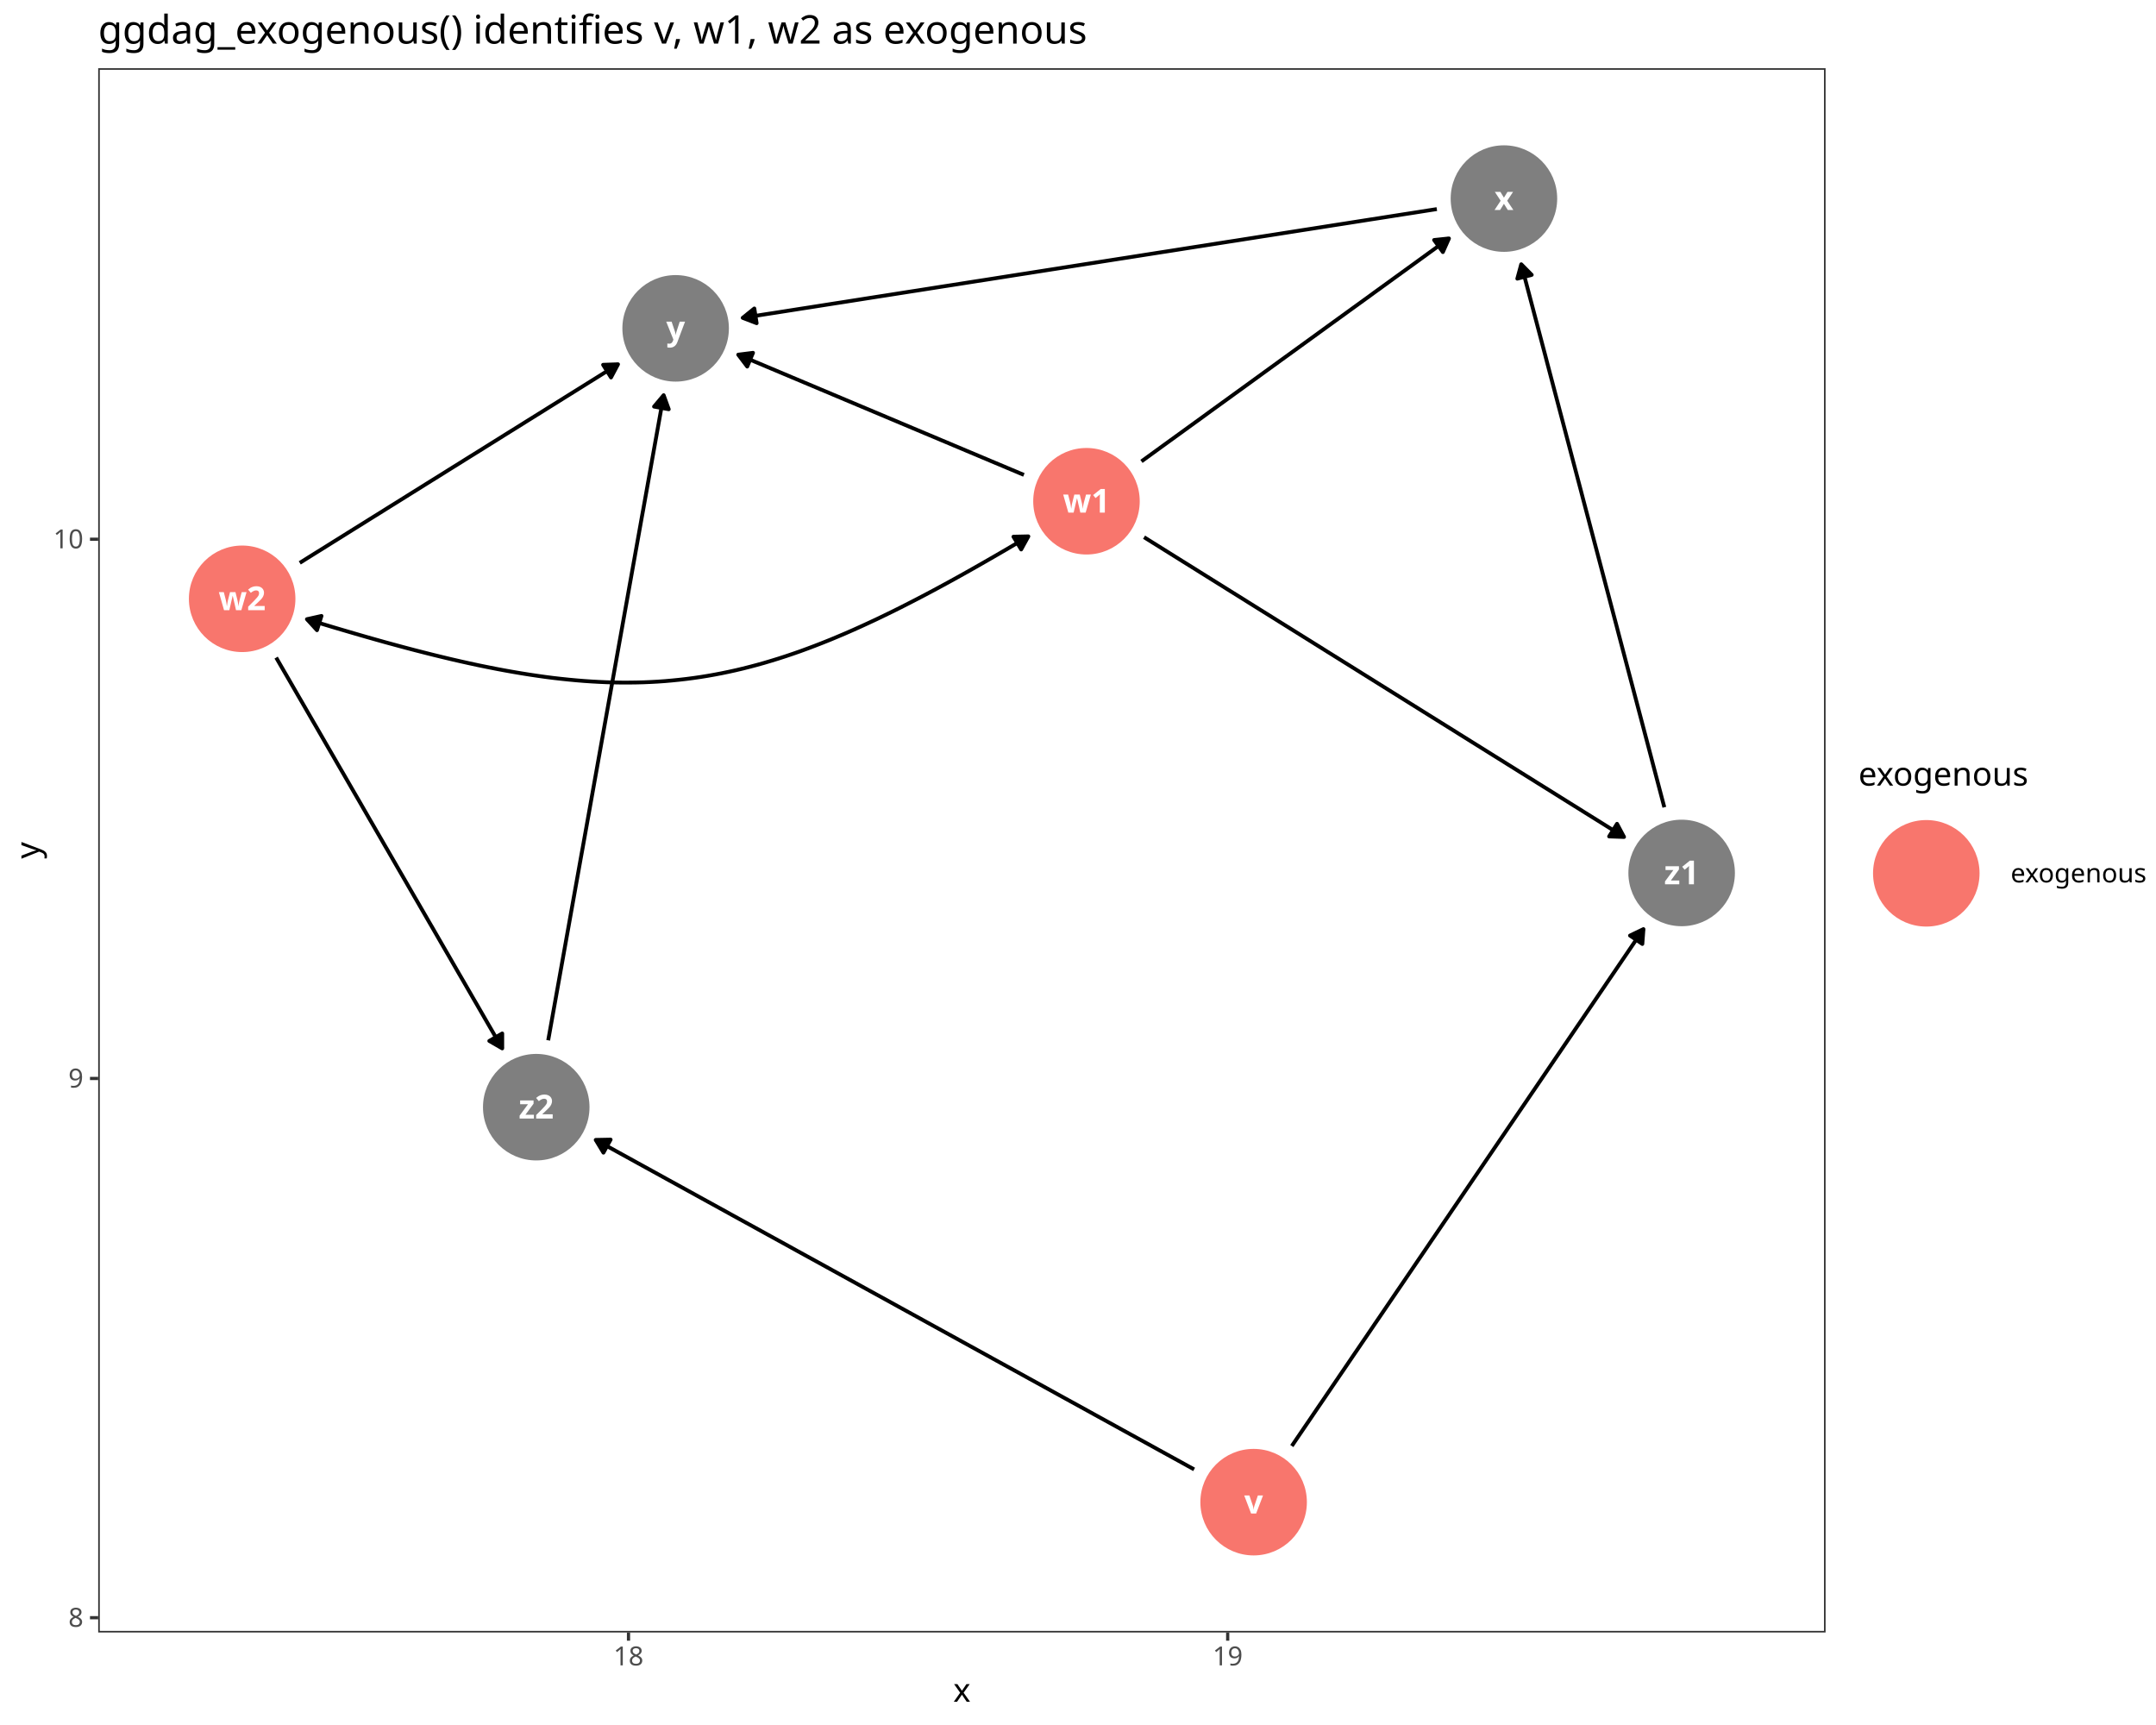
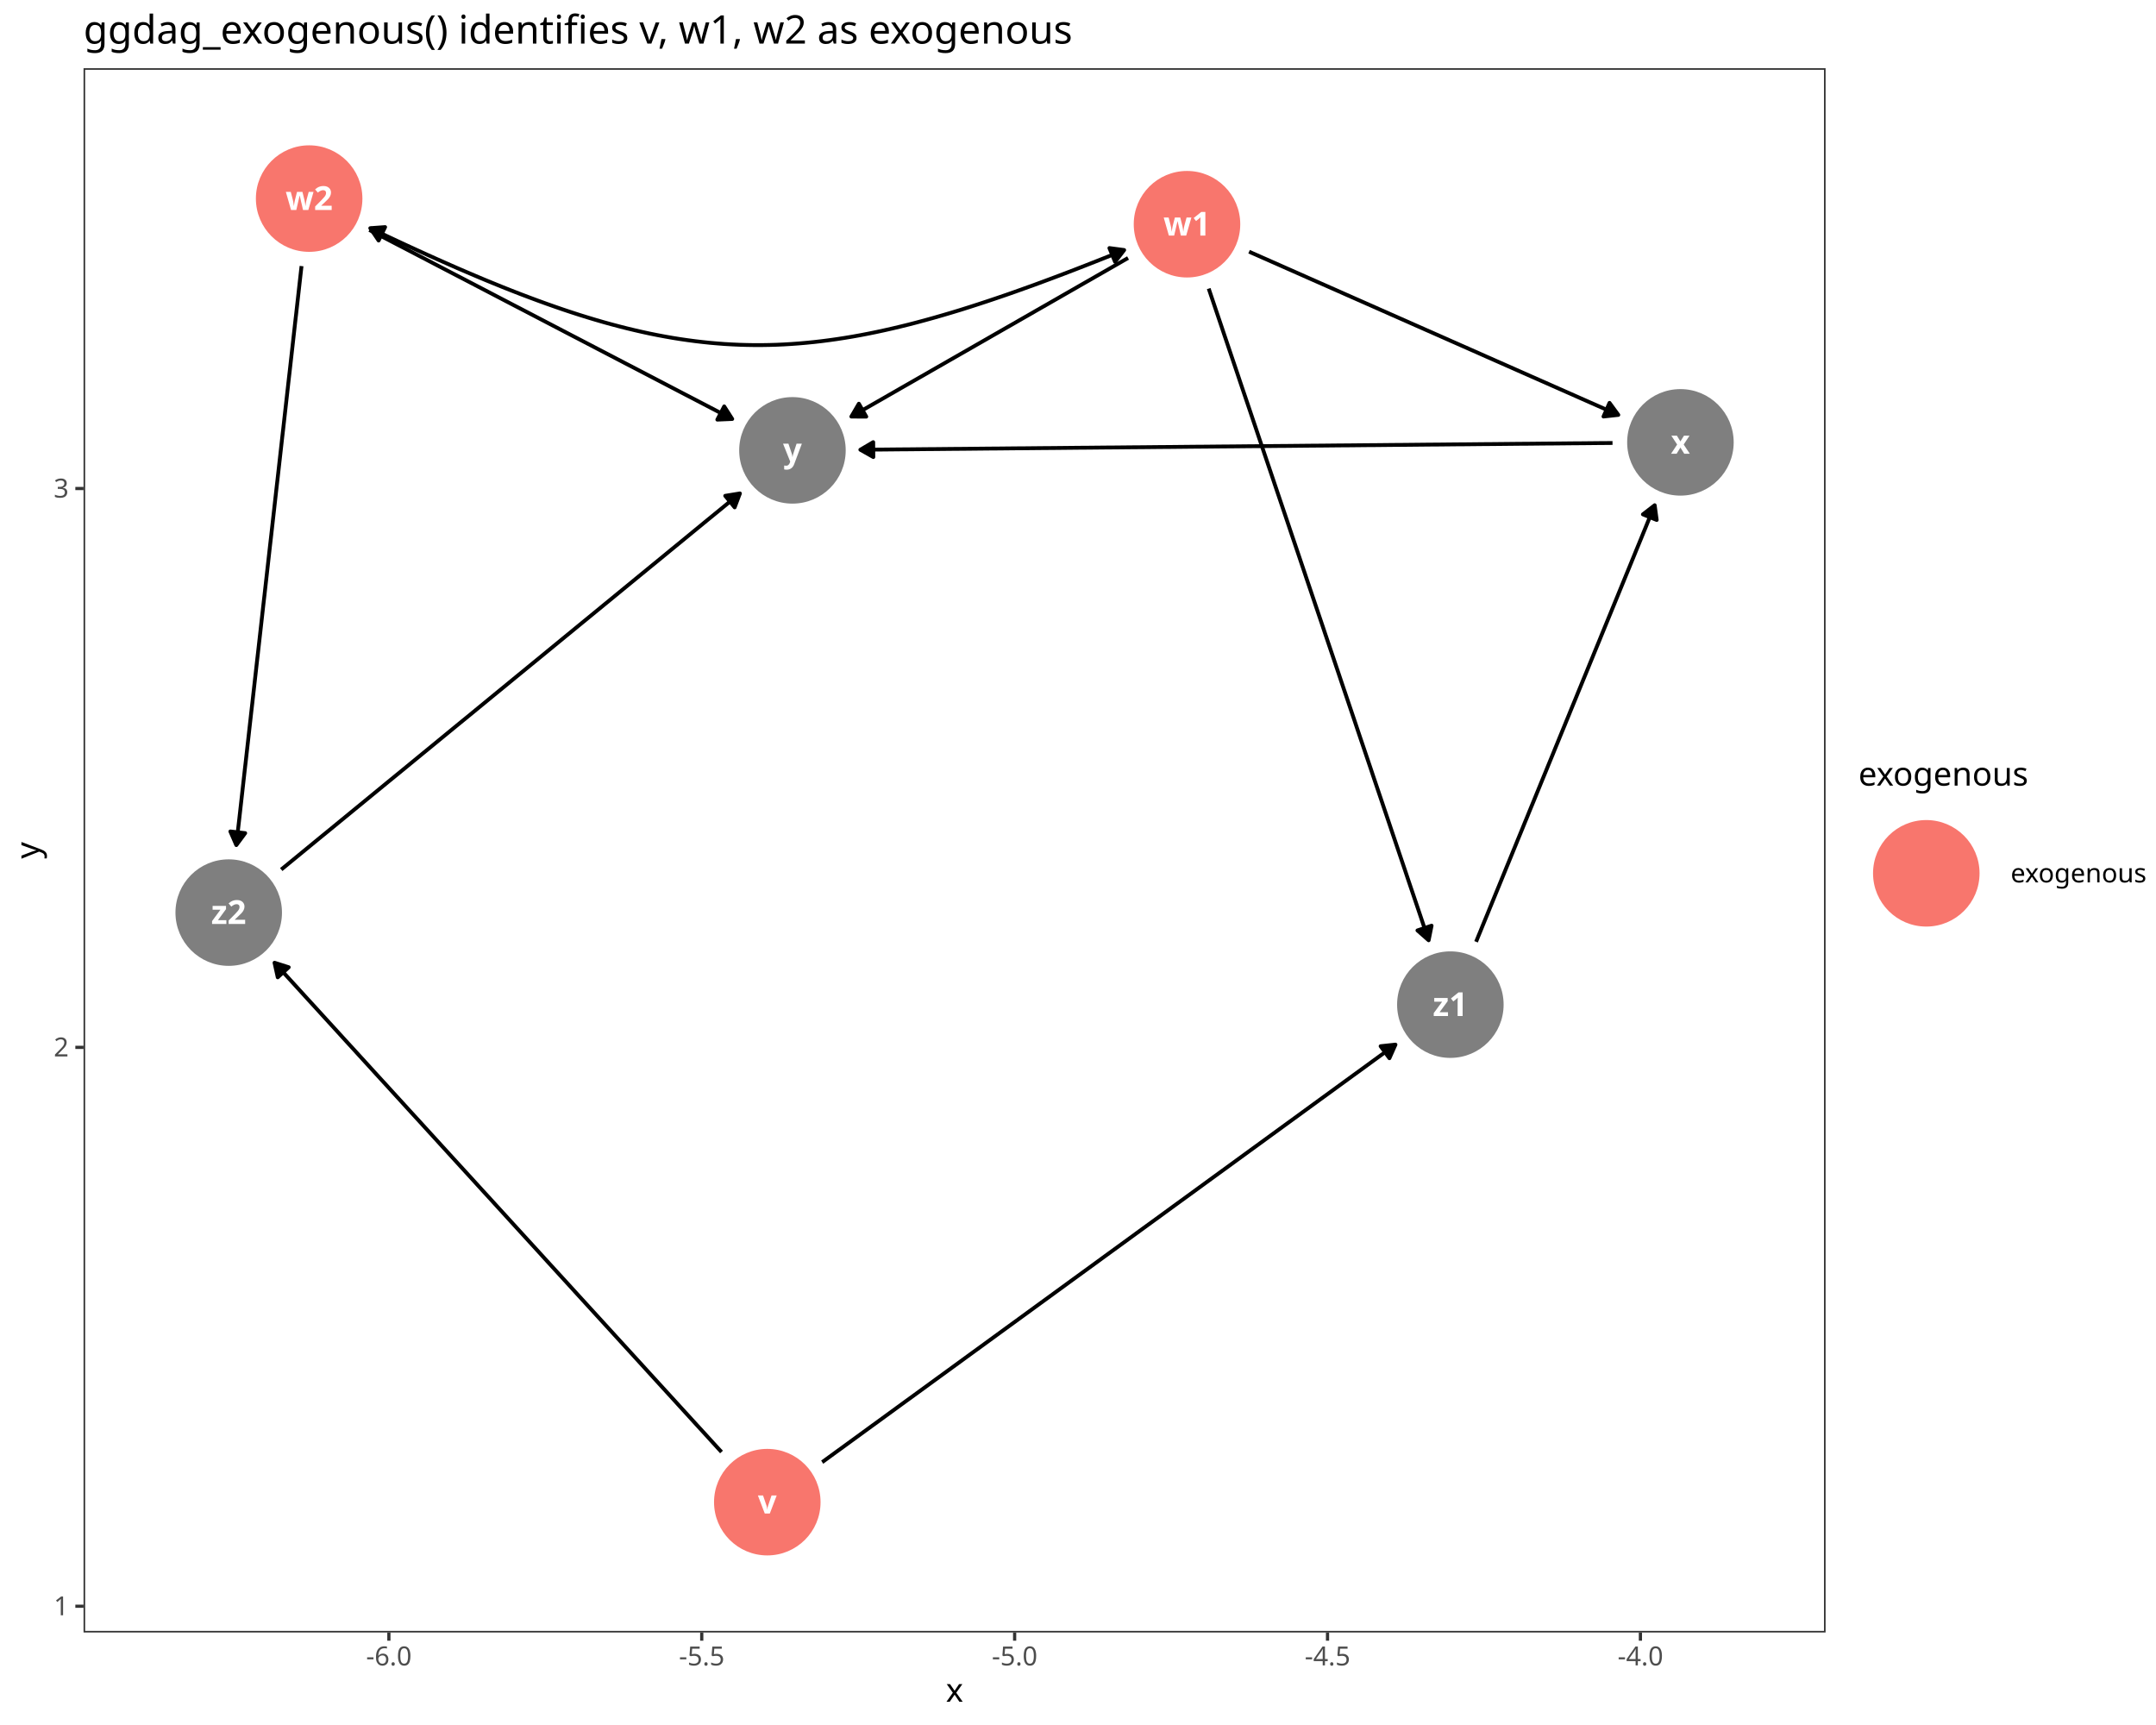
<svg xmlns="http://www.w3.org/2000/svg" class="svglite" data-engine-version="2.0" width="720.00pt" height="576.00pt" viewBox="0 0 720.00 576.00">
  <defs>
    <style type="text/css">
    .svglite line, .svglite polyline, .svglite polygon, .svglite path, .svglite rect, .svglite circle {
      fill: none;
      stroke: #000000;
      stroke-linecap: round;
      stroke-linejoin: round;
      stroke-miterlimit: 10.00;
    }
  </style>
  </defs>
  <rect width="100%" height="100%" style="stroke: none; fill: #FFFFFF;" />
  <defs>
    <clipPath id="cpMC4wMHw3MjAuMDB8MC4wMHw1NzYuMDA=">
      <rect x="0.00" y="0.00" width="720.00" height="576.00" />
    </clipPath>
  </defs>
  <g clip-path="url(#cpMC4wMHw3MjAuMDB8MC4wMHw1NzYuMDA=)">
    <rect x="0.00" y="0.00" width="720.00" height="576.00" style="stroke-width: 1.07; stroke: #FFFFFF; fill: #FFFFFF;" />
  </g>
  <defs>
-     <clipPath id="cpMzIuNzl8NjA5LjY2fDIyLjc4fDU0NS4xMQ==">
-       <rect x="32.79" y="22.78" width="576.87" height="522.33" />
+     <clipPath id="cpMjcuOTB8NjA5LjY2fDIyLjc4fDU0NS4xMQ==">
+       <rect x="27.90" y="22.78" width="581.76" height="522.33" />
    </clipPath>
  </defs>
-   <g clip-path="url(#cpMzIuNzl8NjA5LjY2fDIyLjc4fDU0NS4xMQ==)">
-     <rect x="32.79" y="22.78" width="576.87" height="522.33" style="stroke-width: 1.07; stroke: none; fill: #FFFFFF;" />
-     <polyline points="431.40,482.84 431.64,482.49 433.08,480.36 434.53,478.24 435.97,476.12 437.42,474.00 438.86,471.87 440.30,469.75 441.75,467.63 443.19,465.51 444.63,463.39 446.08,461.26 447.52,459.14 448.97,457.02 450.41,454.90 451.85,452.77 453.30,450.65 454.74,448.53 456.19,446.41 457.63,444.29 459.07,442.16 460.52,440.04 461.96,437.92 463.40,435.80 464.85,433.67 466.29,431.55 467.74,429.43 469.18,427.31 470.62,425.19 472.07,423.06 473.51,420.94 474.96,418.82 476.40,416.70 477.84,414.57 479.29,412.45 480.73,410.33 482.17,408.21 483.62,406.09 485.06,403.96 486.51,401.84 487.95,399.72 489.39,397.60 490.84,395.47 492.28,393.35 493.73,391.23 495.17,389.11 496.61,386.99 498.06,384.86 499.50,382.74 500.94,380.62 502.39,378.50 503.83,376.37 505.28,374.25 506.72,372.13 508.16,370.01 509.61,367.89 511.05,365.76 512.50,363.64 513.94,361.52 515.38,359.40 516.83,357.27 518.27,355.15 519.71,353.03 521.16,350.91 522.60,348.79 524.05,346.66 525.49,344.54 526.93,342.42 528.38,340.30 529.82,338.17 531.27,336.05 532.71,333.93 534.15,331.81 535.60,329.69 537.04,327.56 538.49,325.44 539.93,323.32 541.37,321.20 542.82,319.07 544.26,316.95 545.70,314.83 547.15,312.71 548.59,310.59 548.83,310.24 " style="stroke-width: 1.28; stroke-linecap: butt;" />
-     <polygon points="548.46,315.20 548.83,310.24 544.34,312.40 " style="stroke-width: 1.28; stroke-linecap: butt; fill: #000000;" />
-     <polyline points="398.78,490.65 396.87,489.60 394.45,488.26 392.03,486.93 389.61,485.60 387.19,484.27 384.77,482.93 382.35,481.60 379.93,480.27 377.51,478.94 375.09,477.61 372.67,476.27 370.25,474.94 367.83,473.61 365.41,472.28 362.99,470.94 360.57,469.61 358.15,468.28 355.73,466.95 353.31,465.62 350.89,464.28 348.47,462.95 346.05,461.62 343.63,460.29 341.21,458.95 338.79,457.62 336.37,456.29 333.95,454.96 331.53,453.63 329.11,452.29 326.69,450.96 324.27,449.63 321.85,448.30 319.43,446.96 317.01,445.63 314.59,444.30 312.17,442.97 309.75,441.64 307.33,440.30 304.91,438.97 302.49,437.64 300.07,436.31 297.65,434.97 295.23,433.64 292.81,432.31 290.39,430.98 287.97,429.65 285.55,428.31 283.13,426.98 280.71,425.65 278.29,424.32 275.87,422.98 273.45,421.65 271.03,420.32 268.61,418.99 266.19,417.66 263.77,416.32 261.35,414.99 258.93,413.66 256.51,412.33 254.09,410.99 251.67,409.66 249.25,408.33 246.83,407.00 244.41,405.67 241.99,404.33 239.57,403.00 237.15,401.67 234.73,400.34 232.31,399.00 229.89,397.67 227.48,396.34 225.06,395.01 222.64,393.68 220.22,392.34 217.80,391.01 215.38,389.68 212.96,388.35 210.54,387.01 208.12,385.68 205.70,384.35 203.28,383.02 200.86,381.69 198.94,380.63 " style="stroke-width: 1.28; stroke-linecap: butt;" />
-     <polygon points="203.92,380.53 198.94,380.63 201.52,384.89 " style="stroke-width: 1.28; stroke-linecap: butt; fill: #000000;" />
-     <polyline points="381.19,154.06 382.54,153.08 383.95,152.06 385.36,151.03 386.77,150.01 388.17,148.99 389.58,147.97 390.99,146.95 392.40,145.93 393.81,144.91 395.22,143.89 396.62,142.87 398.03,141.85 399.44,140.83 400.85,139.81 402.26,138.79 403.66,137.76 405.07,136.74 406.48,135.72 407.89,134.70 409.30,133.68 410.71,132.66 412.11,131.64 413.52,130.62 414.93,129.60 416.34,128.58 417.75,127.56 419.15,126.54 420.56,125.52 421.97,124.49 423.38,123.47 424.79,122.45 426.20,121.43 427.60,120.41 429.01,119.39 430.42,118.37 431.83,117.35 433.24,116.33 434.64,115.31 436.05,114.29 437.46,113.27 438.87,112.25 440.28,111.22 441.69,110.20 443.09,109.18 444.50,108.16 445.91,107.14 447.32,106.12 448.73,105.10 450.13,104.08 451.54,103.06 452.95,102.04 454.36,101.02 455.77,100.00 457.18,98.98 458.58,97.95 459.99,96.93 461.40,95.91 462.81,94.89 464.22,93.87 465.62,92.85 467.03,91.83 468.44,90.81 469.85,89.79 471.26,88.77 472.67,87.75 474.07,86.73 475.48,85.71 476.89,84.68 478.30,83.66 479.71,82.64 481.11,81.62 482.52,80.60 483.88,79.62 " style="stroke-width: 1.28; stroke-linecap: butt;" />
-     <polygon points="481.85,84.17 483.88,79.62 478.92,80.14 " style="stroke-width: 1.28; stroke-linecap: butt; fill: #000000;" />
-     <polyline points="341.93,158.57 340.65,158.04 339.27,157.45 337.88,156.87 336.50,156.29 335.11,155.70 333.73,155.12 332.34,154.54 330.95,153.96 329.57,153.37 328.18,152.79 326.80,152.21 325.41,151.62 324.02,151.04 322.64,150.46 321.25,149.87 319.87,149.29 318.48,148.71 317.10,148.12 315.71,147.54 314.32,146.96 312.94,146.37 311.55,145.79 310.17,145.21 308.78,144.63 307.39,144.04 306.01,143.46 304.62,142.88 303.24,142.29 301.85,141.71 300.47,141.13 299.08,140.54 297.69,139.96 296.31,139.38 294.92,138.79 293.54,138.21 292.15,137.63 290.76,137.04 289.38,136.46 287.99,135.88 286.61,135.30 285.22,134.71 283.84,134.13 282.45,133.55 281.06,132.96 279.68,132.38 278.29,131.80 276.91,131.21 275.52,130.63 274.13,130.05 272.75,129.46 271.36,128.88 269.98,128.30 268.59,127.72 267.21,127.13 265.82,126.55 264.43,125.97 263.05,125.38 261.66,124.80 260.28,124.22 258.89,123.63 257.50,123.05 256.12,122.47 254.73,121.88 253.35,121.30 251.96,120.72 250.58,120.13 249.19,119.55 247.80,118.97 246.53,118.43 " style="stroke-width: 1.28; stroke-linecap: butt;" />
-     <polygon points="251.47,117.81 246.53,118.43 249.54,122.40 " style="stroke-width: 1.28; stroke-linecap: butt; fill: #000000;" />
-     <polyline points="382.06,179.38 382.90,179.90 384.91,181.16 386.92,182.41 388.93,183.67 390.94,184.92 392.94,186.17 394.95,187.43 396.96,188.68 398.97,189.93 400.97,191.19 402.98,192.44 404.99,193.70 407.00,194.95 409.00,196.20 411.01,197.46 413.02,198.71 415.03,199.96 417.03,201.22 419.04,202.47 421.05,203.73 423.06,204.98 425.07,206.23 427.07,207.49 429.08,208.74 431.09,209.99 433.10,211.25 435.10,212.50 437.11,213.75 439.12,215.01 441.13,216.26 443.13,217.52 445.14,218.77 447.15,220.02 449.16,221.28 451.17,222.53 453.17,223.78 455.18,225.04 457.19,226.29 459.20,227.55 461.20,228.80 463.21,230.05 465.22,231.31 467.23,232.56 469.23,233.81 471.24,235.07 473.25,236.32 475.26,237.58 477.26,238.83 479.27,240.08 481.28,241.34 483.29,242.59 485.30,243.84 487.30,245.10 489.31,246.35 491.32,247.61 493.33,248.86 495.33,250.11 497.34,251.37 499.35,252.62 501.36,253.87 503.36,255.13 505.37,256.38 507.38,257.64 509.39,258.89 511.40,260.14 513.40,261.40 515.41,262.65 517.42,263.90 519.43,265.16 521.43,266.41 523.44,267.67 525.45,268.92 527.46,270.17 529.46,271.43 531.47,272.68 533.48,273.93 535.49,275.19 537.49,276.44 539.50,277.70 541.51,278.95 542.35,279.47 " style="stroke-width: 1.28; stroke-linecap: butt;" />
-     <polygon points="537.37,279.30 542.35,279.47 540.01,275.08 " style="stroke-width: 1.28; stroke-linecap: butt; fill: #000000;" />
-     <polyline points="100.11,187.95 101.34,187.18 102.80,186.26 104.26,185.35 105.72,184.44 107.19,183.53 108.65,182.62 110.11,181.70 111.57,180.79 113.04,179.88 114.50,178.97 115.96,178.05 117.42,177.14 118.88,176.23 120.35,175.32 121.81,174.41 123.27,173.49 124.73,172.58 126.20,171.67 127.66,170.76 129.12,169.84 130.58,168.93 132.05,168.02 133.51,167.11 134.97,166.20 136.43,165.28 137.89,164.37 139.36,163.46 140.82,162.55 142.28,161.63 143.74,160.72 145.21,159.81 146.67,158.90 148.13,157.99 149.59,157.07 151.05,156.16 152.52,155.25 153.98,154.34 155.44,153.42 156.90,152.51 158.37,151.60 159.83,150.69 161.29,149.78 162.75,148.86 164.22,147.95 165.68,147.04 167.14,146.13 168.60,145.21 170.06,144.30 171.53,143.39 172.99,142.48 174.45,141.57 175.91,140.65 177.38,139.74 178.84,138.83 180.30,137.92 181.76,137.01 183.22,136.09 184.69,135.18 186.15,134.27 187.61,133.36 189.07,132.44 190.54,131.53 192.00,130.62 193.46,129.71 194.92,128.80 196.38,127.88 197.85,126.97 199.31,126.06 200.77,125.15 202.23,124.23 203.70,123.32 205.16,122.41 206.39,121.64 " style="stroke-width: 1.28; stroke-linecap: butt;" />
-     <polygon points="204.05,126.04 206.39,121.64 201.41,121.81 " style="stroke-width: 1.28; stroke-linecap: butt; fill: #000000;" />
-     <polyline points="92.22,219.58 92.77,220.52 93.76,222.24 94.75,223.95 95.75,225.67 96.74,227.38 97.73,229.10 98.72,230.81 99.71,232.53 100.71,234.24 101.70,235.95 102.69,237.67 103.68,239.38 104.67,241.10 105.67,242.81 106.66,244.53 107.65,246.24 108.64,247.96 109.63,249.67 110.63,251.39 111.62,253.10 112.61,254.82 113.60,256.53 114.60,258.24 115.59,259.96 116.58,261.67 117.57,263.39 118.56,265.10 119.56,266.82 120.55,268.53 121.54,270.25 122.53,271.96 123.52,273.68 124.52,275.39 125.51,277.11 126.50,278.82 127.49,280.53 128.48,282.25 129.48,283.96 130.47,285.68 131.46,287.39 132.45,289.11 133.44,290.82 134.44,292.54 135.43,294.25 136.42,295.97 137.41,297.68 138.40,299.40 139.40,301.11 140.39,302.83 141.38,304.54 142.37,306.25 143.36,307.97 144.36,309.68 145.35,311.40 146.34,313.11 147.33,314.83 148.32,316.54 149.32,318.26 150.31,319.97 151.30,321.69 152.29,323.40 153.28,325.12 154.28,326.83 155.27,328.54 156.26,330.26 157.25,331.97 158.24,333.69 159.24,335.40 160.23,337.12 161.22,338.83 162.21,340.55 163.20,342.26 164.20,343.98 165.19,345.69 166.18,347.41 167.17,349.12 167.72,350.07 " style="stroke-width: 1.28; stroke-linecap: butt;" />
-     <polygon points="163.40,347.58 167.72,350.07 167.72,345.09 " style="stroke-width: 1.28; stroke-linecap: butt; fill: #000000;" />
-     <polyline points="479.83,69.82 477.09,70.25 474.30,70.69 471.50,71.13 468.71,71.56 465.91,72.00 463.12,72.44 460.33,72.88 457.53,73.31 454.74,73.75 451.94,74.19 449.15,74.63 446.36,75.06 443.56,75.50 440.77,75.94 437.97,76.38 435.18,76.81 432.39,77.25 429.59,77.69 426.80,78.13 424.00,78.57 421.21,79.00 418.42,79.44 415.62,79.88 412.83,80.32 410.03,80.75 407.24,81.19 404.45,81.63 401.65,82.07 398.86,82.50 396.06,82.94 393.27,83.38 390.48,83.82 387.68,84.25 384.89,84.69 382.09,85.13 379.30,85.57 376.51,86.01 373.71,86.44 370.92,86.88 368.12,87.32 365.33,87.76 362.54,88.19 359.74,88.63 356.95,89.07 354.15,89.51 351.36,89.94 348.57,90.38 345.77,90.82 342.98,91.26 340.18,91.69 337.39,92.13 334.60,92.57 331.80,93.01 329.01,93.45 326.21,93.88 323.42,94.32 320.63,94.76 317.83,95.20 315.04,95.63 312.24,96.07 309.45,96.51 306.66,96.95 303.86,97.38 301.07,97.82 298.27,98.26 295.48,98.70 292.69,99.13 289.89,99.57 287.10,100.01 284.30,100.45 281.51,100.89 278.72,101.32 275.92,101.76 273.13,102.20 270.33,102.64 267.54,103.07 264.75,103.51 261.95,103.95 259.16,104.39 256.36,104.82 253.57,105.26 250.78,105.70 248.03,106.13 " style="stroke-width: 1.28; stroke-linecap: butt;" />
-     <polygon points="251.91,103.00 248.03,106.13 252.68,107.92 " style="stroke-width: 1.28; stroke-linecap: butt; fill: #000000;" />
-     <polyline points="555.81,269.56 555.59,268.74 554.99,266.47 554.39,264.19 553.79,261.92 553.19,259.64 552.59,257.37 551.99,255.09 551.40,252.82 550.80,250.55 550.20,248.27 549.60,246.00 549.00,243.72 548.40,241.45 547.80,239.17 547.20,236.90 546.60,234.62 546.00,232.35 545.40,230.07 544.80,227.80 544.20,225.53 543.60,223.25 543.00,220.98 542.40,218.70 541.80,216.43 541.20,214.15 540.60,211.88 540.01,209.60 539.41,207.33 538.81,205.06 538.21,202.78 537.61,200.51 537.01,198.23 536.41,195.96 535.81,193.68 535.21,191.41 534.61,189.13 534.01,186.86 533.41,184.58 532.81,182.31 532.21,180.04 531.61,177.76 531.01,175.49 530.41,173.21 529.81,170.94 529.21,168.66 528.61,166.39 528.02,164.11 527.42,161.84 526.82,159.57 526.22,157.29 525.62,155.02 525.02,152.74 524.42,150.47 523.82,148.19 523.22,145.92 522.62,143.64 522.02,141.37 521.42,139.09 520.82,136.82 520.22,134.55 519.62,132.27 519.02,130.00 518.42,127.72 517.82,125.45 517.22,123.17 516.62,120.90 516.03,118.62 515.43,116.35 514.83,114.08 514.23,111.80 513.63,109.53 513.03,107.25 512.43,104.98 511.83,102.70 511.23,100.43 510.63,98.15 510.03,95.88 509.43,93.60 508.83,91.33 508.23,89.06 508.02,88.24 " style="stroke-width: 1.28; stroke-linecap: butt;" />
-     <polygon points="511.52,91.78 508.02,88.24 506.71,93.05 " style="stroke-width: 1.28; stroke-linecap: butt; fill: #000000;" />
-     <polyline points="183.07,347.37 183.31,346.05 183.78,343.43 184.25,340.80 184.72,338.17 185.19,335.55 185.66,332.92 186.13,330.29 186.60,327.67 187.07,325.04 187.54,322.41 188.01,319.79 188.48,317.16 188.95,314.53 189.42,311.90 189.89,309.28 190.36,306.65 190.83,304.02 191.30,301.40 191.77,298.77 192.24,296.14 192.71,293.52 193.18,290.89 193.65,288.26 194.12,285.64 194.60,283.01 195.07,280.38 195.54,277.76 196.01,275.13 196.48,272.50 196.95,269.88 197.42,267.25 197.89,264.62 198.36,261.99 198.83,259.37 199.30,256.74 199.77,254.11 200.24,251.49 200.71,248.86 201.18,246.23 201.65,243.61 202.12,240.98 202.59,238.35 203.06,235.73 203.53,233.10 204.00,230.47 204.47,227.85 204.94,225.22 205.41,222.59 205.88,219.97 206.35,217.34 206.82,214.71 207.29,212.09 207.76,209.46 208.23,206.83 208.70,204.20 209.17,201.58 209.64,198.95 210.11,196.32 210.58,193.70 211.05,191.07 211.52,188.44 211.99,185.82 212.46,183.19 212.93,180.56 213.40,177.94 213.87,175.31 214.34,172.68 214.82,170.06 215.29,167.43 215.76,164.80 216.23,162.18 216.70,159.55 217.17,156.92 217.64,154.29 218.11,151.67 218.58,149.04 219.05,146.41 219.52,143.79 219.99,141.16 220.46,138.53 220.93,135.91 221.40,133.28 221.63,131.96 " style="stroke-width: 1.28; stroke-linecap: butt;" />
-     <polygon points="223.33,136.65 221.63,131.96 218.42,135.77 " style="stroke-width: 1.28; stroke-linecap: butt; fill: #000000;" />
-     <polyline points="343.42,179.10 342.40,179.73 339.16,181.64 335.97,183.52 332.82,185.35 329.71,187.14 326.65,188.89 323.62,190.61 320.63,192.28 317.69,193.91 314.77,195.50 311.90,197.05 309.06,198.56 306.25,200.03 303.47,201.46 300.72,202.86 298.01,204.21 295.32,205.52 292.66,206.80 290.02,208.03 287.41,209.23 284.83,210.39 282.27,211.51 279.72,212.59 277.20,213.64 274.70,214.64 272.21,215.61 269.74,216.54 267.29,217.44 264.85,218.29 262.43,219.11 260.01,219.89 257.61,220.63 255.22,221.34 252.83,222.01 250.46,222.64 248.08,223.24 245.72,223.80 243.36,224.32 241.00,224.81 238.64,225.26 236.28,225.68 233.92,226.06 231.56,226.40 229.19,226.71 226.83,226.98 224.45,227.22 222.07,227.43 219.68,227.60 217.28,227.73 214.87,227.83 212.45,227.89 210.02,227.92 207.57,227.92 205.11,227.88 202.63,227.81 200.14,227.70 197.62,227.56 195.09,227.39 192.54,227.18 189.96,226.94 187.36,226.67 184.74,226.37 182.09,226.03 179.41,225.65 176.71,225.25 173.97,224.81 171.21,224.34 168.41,223.84 165.59,223.31 162.73,222.74 159.83,222.15 156.90,221.52 153.93,220.86 150.92,220.17 147.87,219.44 144.78,218.69 141.65,217.90 138.48,217.09 135.26,216.24 131.99,215.36 128.68,214.46 125.33,213.52 121.92,212.55 118.46,211.55 114.95,210.52 111.39,209.47 107.78,208.38 104.11,207.26 102.50,206.76 " style="stroke-width: 1.28; stroke-linecap: butt;" />
-     <polygon points="341.02,183.47 343.42,179.10 338.44,179.21 " style="stroke-width: 1.28; stroke-linecap: butt; fill: #000000;" />
-     <polygon points="107.36,205.67 102.50,206.76 105.86,210.43 " style="stroke-width: 1.28; stroke-linecap: butt; fill: #000000;" />
-     <circle cx="418.65" cy="501.59" r="17.43" style="stroke-width: 0.71; stroke: #F8766D; fill: #F8766D;" />
-     <circle cx="362.83" cy="167.37" r="17.43" style="stroke-width: 0.71; stroke: #F8766D; fill: #F8766D;" />
-     <circle cx="80.87" cy="199.95" r="17.43" style="stroke-width: 0.71; stroke: #F8766D; fill: #F8766D;" />
-     <circle cx="502.24" cy="66.31" r="17.43" style="stroke-width: 0.71; stroke: #7F7F7F; fill: #7F7F7F;" />
-     <circle cx="561.59" cy="291.49" r="17.43" style="stroke-width: 0.71; stroke: #7F7F7F; fill: #7F7F7F;" />
-     <circle cx="179.08" cy="369.70" r="17.43" style="stroke-width: 0.71; stroke: #7F7F7F; fill: #7F7F7F;" />
-     <circle cx="225.63" cy="109.64" r="17.43" style="stroke-width: 0.71; stroke: #7F7F7F; fill: #7F7F7F;" />
-     <text x="418.65" y="505.38" text-anchor="middle" style="font-size: 11.04px; font-weight: bold; fill: #FFFFFF; font-family: sans;" textLength="5.52px" lengthAdjust="spacingAndGlyphs">v</text>
-     <text x="362.83" y="171.17" text-anchor="middle" style="font-size: 11.04px; font-weight: bold; fill: #FFFFFF; font-family: sans;" textLength="14.12px" lengthAdjust="spacingAndGlyphs">w1</text>
-     <text x="80.87" y="203.75" text-anchor="middle" style="font-size: 11.04px; font-weight: bold; fill: #FFFFFF; font-family: sans;" textLength="14.12px" lengthAdjust="spacingAndGlyphs">w2</text>
-     <text x="502.24" y="70.11" text-anchor="middle" style="font-size: 11.04px; font-weight: bold; fill: #FFFFFF; font-family: sans;" textLength="5.52px" lengthAdjust="spacingAndGlyphs">x</text>
-     <text x="561.59" y="295.28" text-anchor="middle" style="font-size: 11.04px; font-weight: bold; fill: #FFFFFF; font-family: sans;" textLength="11.66px" lengthAdjust="spacingAndGlyphs">z1</text>
-     <text x="179.08" y="373.49" text-anchor="middle" style="font-size: 11.04px; font-weight: bold; fill: #FFFFFF; font-family: sans;" textLength="11.66px" lengthAdjust="spacingAndGlyphs">z2</text>
-     <text x="225.63" y="113.44" text-anchor="middle" style="font-size: 11.04px; font-weight: bold; fill: #FFFFFF; font-family: sans;" textLength="5.52px" lengthAdjust="spacingAndGlyphs">y</text>
-     <rect x="32.79" y="22.78" width="576.87" height="522.33" style="stroke-width: 1.07; stroke: #333333;" />
+   <g clip-path="url(#cpMjcuOTB8NjA5LjY2fDIyLjc4fDU0NS4xMQ==)">
+     <rect x="27.90" y="22.78" width="581.76" height="522.33" style="stroke-width: 1.07; stroke: none; fill: #FFFFFF;" />
+     <polyline points="274.57,488.23 274.68,488.16 276.98,486.48 279.28,484.80 281.59,483.13 283.89,481.45 286.20,479.77 288.50,478.09 290.80,476.41 293.11,474.74 295.41,473.06 297.72,471.38 300.02,469.70 302.32,468.02 304.63,466.35 306.93,464.67 309.24,462.99 311.54,461.31 313.85,459.63 316.15,457.96 318.45,456.28 320.76,454.60 323.06,452.92 325.37,451.24 327.67,449.57 329.97,447.89 332.28,446.21 334.58,444.53 336.89,442.85 339.19,441.18 341.49,439.50 343.80,437.82 346.10,436.14 348.41,434.46 350.71,432.79 353.01,431.11 355.32,429.43 357.62,427.75 359.93,426.07 362.23,424.40 364.54,422.72 366.84,421.04 369.14,419.36 371.45,417.68 373.75,416.01 376.06,414.33 378.36,412.65 380.66,410.97 382.97,409.29 385.27,407.62 387.58,405.94 389.88,404.26 392.18,402.58 394.49,400.90 396.79,399.23 399.10,397.55 401.40,395.87 403.70,394.19 406.01,392.51 408.31,390.84 410.62,389.16 412.92,387.48 415.23,385.80 417.53,384.12 419.83,382.45 422.14,380.77 424.44,379.09 426.75,377.41 429.05,375.73 431.35,374.06 433.66,372.38 435.96,370.70 438.27,369.02 440.57,367.34 442.87,365.67 445.18,363.99 447.48,362.31 449.79,360.63 452.09,358.95 454.40,357.28 456.70,355.60 459.00,353.92 461.31,352.24 463.61,350.56 465.92,348.89 466.02,348.81 " style="stroke-width: 1.28; stroke-linecap: butt;" />
+     <polygon points="464.00,353.36 466.02,348.81 461.06,349.34 " style="stroke-width: 1.28; stroke-linecap: butt; fill: #000000;" />
+     <polyline points="240.95,484.84 239.89,483.69 238.07,481.70 236.26,479.71 234.44,477.72 232.62,475.74 230.81,473.75 228.99,471.76 227.17,469.77 225.36,467.78 223.54,465.79 221.72,463.80 219.91,461.82 218.09,459.83 216.27,457.84 214.46,455.85 212.64,453.86 210.82,451.87 209.01,449.89 207.19,447.90 205.37,445.91 203.56,443.92 201.74,441.93 199.92,439.94 198.10,437.95 196.29,435.97 194.47,433.98 192.65,431.99 190.84,430.00 189.02,428.01 187.20,426.02 185.39,424.04 183.57,422.05 181.75,420.06 179.94,418.07 178.12,416.08 176.30,414.09 174.49,412.11 172.67,410.12 170.85,408.13 169.04,406.14 167.22,404.15 165.40,402.16 163.59,400.17 161.77,398.19 159.95,396.20 158.14,394.21 156.32,392.22 154.50,390.23 152.68,388.24 150.87,386.26 149.05,384.27 147.23,382.28 145.42,380.29 143.60,378.30 141.78,376.31 139.97,374.32 138.15,372.34 136.33,370.35 134.52,368.36 132.70,366.37 130.88,364.38 129.07,362.39 127.25,360.41 125.43,358.42 123.62,356.43 121.80,354.44 119.98,352.45 118.17,350.46 116.35,348.48 114.53,346.49 112.72,344.50 110.90,342.51 109.08,340.52 107.26,338.53 105.45,336.54 103.63,334.56 101.81,332.57 100.00,330.58 98.18,328.59 96.36,326.60 94.55,324.61 92.73,322.63 91.68,321.47 " style="stroke-width: 1.28; stroke-linecap: butt;" />
+     <polygon points="96.42,322.98 91.68,321.47 92.75,326.34 " style="stroke-width: 1.28; stroke-linecap: butt; fill: #000000;" />
+     <polyline points="417.14,84.04 418.03,84.44 419.70,85.17 421.36,85.91 423.03,86.64 424.69,87.38 426.36,88.11 428.02,88.85 429.69,89.59 431.35,90.32 433.02,91.06 434.68,91.79 436.34,92.53 438.01,93.27 439.67,94.00 441.34,94.74 443.00,95.47 444.67,96.21 446.33,96.94 448.00,97.68 449.66,98.42 451.32,99.15 452.99,99.89 454.65,100.62 456.32,101.36 457.98,102.09 459.65,102.83 461.31,103.57 462.98,104.30 464.64,105.04 466.30,105.77 467.97,106.51 469.63,107.24 471.30,107.98 472.96,108.72 474.63,109.45 476.29,110.19 477.96,110.92 479.62,111.66 481.28,112.39 482.95,113.13 484.61,113.87 486.28,114.60 487.94,115.34 489.61,116.07 491.27,116.81 492.94,117.54 494.60,118.28 496.26,119.02 497.93,119.75 499.59,120.49 501.26,121.22 502.92,121.96 504.59,122.69 506.25,123.43 507.92,124.17 509.58,124.90 511.24,125.64 512.91,126.37 514.57,127.11 516.24,127.84 517.90,128.58 519.57,129.32 521.23,130.05 522.90,130.79 524.56,131.52 526.23,132.26 527.89,133.00 529.55,133.73 531.22,134.47 532.88,135.20 534.55,135.94 536.21,136.67 537.88,137.41 539.54,138.15 540.44,138.54 " style="stroke-width: 1.28; stroke-linecap: butt;" />
+     <polygon points="535.49,139.08 540.44,138.54 537.50,134.52 " style="stroke-width: 1.28; stroke-linecap: butt; fill: #000000;" />
+     <polyline points="376.72,86.15 376.43,86.31 375.10,87.07 373.77,87.84 372.44,88.60 371.11,89.36 369.78,90.13 368.45,90.89 367.12,91.65 365.79,92.41 364.46,93.18 363.12,93.94 361.79,94.70 360.46,95.46 359.13,96.23 357.80,96.99 356.47,97.75 355.14,98.51 353.81,99.28 352.48,100.04 351.15,100.80 349.82,101.57 348.48,102.33 347.15,103.09 345.82,103.85 344.49,104.62 343.16,105.38 341.83,106.14 340.50,106.90 339.17,107.67 337.84,108.43 336.51,109.19 335.18,109.95 333.84,110.72 332.51,111.48 331.18,112.24 329.85,113.01 328.52,113.77 327.19,114.53 325.86,115.29 324.53,116.06 323.20,116.82 321.87,117.58 320.54,118.34 319.20,119.11 317.87,119.87 316.54,120.63 315.21,121.40 313.88,122.16 312.55,122.92 311.22,123.68 309.89,124.45 308.56,125.21 307.23,125.97 305.90,126.73 304.56,127.50 303.23,128.26 301.90,129.02 300.57,129.78 299.24,130.55 297.91,131.31 296.58,132.07 295.25,132.84 293.92,133.60 292.59,134.36 291.26,135.12 289.92,135.89 288.59,136.65 287.26,137.41 285.93,138.17 284.60,138.94 284.31,139.10 " style="stroke-width: 1.28; stroke-linecap: butt;" />
+     <polygon points="286.82,134.80 284.31,139.10 289.29,139.12 " style="stroke-width: 1.28; stroke-linecap: butt; fill: #000000;" />
+     <polyline points="403.65,96.36 404.39,98.56 405.28,101.19 406.17,103.83 407.06,106.46 407.95,109.09 408.83,111.72 409.72,114.35 410.61,116.99 411.50,119.62 412.39,122.25 413.28,124.88 414.16,127.52 415.05,130.15 415.94,132.78 416.83,135.41 417.72,138.04 418.61,140.68 419.50,143.31 420.38,145.94 421.27,148.57 422.16,151.21 423.05,153.84 423.94,156.47 424.83,159.10 425.71,161.73 426.60,164.37 427.49,167.00 428.38,169.63 429.27,172.26 430.16,174.90 431.04,177.53 431.93,180.16 432.82,182.79 433.71,185.42 434.60,188.06 435.49,190.69 436.37,193.32 437.26,195.95 438.15,198.59 439.04,201.22 439.93,203.85 440.82,206.48 441.71,209.11 442.59,211.75 443.48,214.38 444.37,217.01 445.26,219.64 446.15,222.28 447.04,224.91 447.92,227.54 448.81,230.17 449.70,232.80 450.59,235.44 451.48,238.07 452.37,240.70 453.25,243.33 454.14,245.97 455.03,248.60 455.92,251.23 456.81,253.86 457.70,256.49 458.58,259.13 459.47,261.76 460.36,264.39 461.25,267.02 462.14,269.66 463.03,272.29 463.92,274.92 464.80,277.55 465.69,280.18 466.58,282.82 467.47,285.45 468.36,288.08 469.25,290.71 470.13,293.35 471.02,295.98 471.91,298.61 472.80,301.24 473.69,303.87 474.58,306.51 475.46,309.14 476.35,311.77 477.10,313.97 " style="stroke-width: 1.28; stroke-linecap: butt;" />
+     <polygon points="473.36,310.68 477.10,313.97 478.08,309.09 " style="stroke-width: 1.28; stroke-linecap: butt; fill: #000000;" />
+     <polyline points="123.35,76.79 124.43,77.35 126.06,78.20 127.69,79.05 129.32,79.90 130.95,80.75 132.58,81.60 134.21,82.44 135.84,83.29 137.47,84.14 139.10,84.99 140.73,85.84 142.36,86.69 143.99,87.54 145.62,88.39 147.25,89.24 148.88,90.09 150.52,90.94 152.15,91.79 153.78,92.63 155.41,93.48 157.04,94.33 158.67,95.18 160.30,96.03 161.93,96.88 163.56,97.73 165.19,98.58 166.82,99.43 168.45,100.28 170.08,101.13 171.71,101.98 173.34,102.82 174.97,103.67 176.60,104.52 178.23,105.37 179.86,106.22 181.49,107.07 183.12,107.92 184.75,108.77 186.38,109.62 188.01,110.47 189.64,111.32 191.27,112.17 192.90,113.01 194.53,113.86 196.16,114.71 197.79,115.56 199.42,116.41 201.06,117.26 202.69,118.11 204.32,118.96 205.95,119.81 207.58,120.66 209.21,121.51 210.84,122.35 212.47,123.20 214.10,124.05 215.73,124.90 217.36,125.75 218.99,126.60 220.62,127.45 222.25,128.30 223.88,129.15 225.51,130.00 227.14,130.85 228.77,131.70 230.40,132.54 232.03,133.39 233.66,134.24 235.29,135.09 236.92,135.94 238.55,136.79 240.18,137.64 241.81,138.49 243.44,139.34 244.53,139.90 " style="stroke-width: 1.28; stroke-linecap: butt;" />
+     <polygon points="239.55,140.12 244.53,139.90 241.85,135.70 " style="stroke-width: 1.28; stroke-linecap: butt; fill: #000000;" />
+     <polyline points="100.70,88.85 100.52,90.39 100.25,92.80 99.98,95.21 99.71,97.62 99.44,100.03 99.17,102.43 98.90,104.84 98.62,107.25 98.35,109.66 98.08,112.07 97.81,114.48 97.54,116.88 97.27,119.29 97.00,121.70 96.73,124.11 96.45,126.52 96.18,128.93 95.91,131.33 95.64,133.74 95.37,136.15 95.10,138.56 94.83,140.97 94.56,143.38 94.28,145.78 94.01,148.19 93.74,150.60 93.47,153.01 93.20,155.42 92.93,157.83 92.66,160.23 92.38,162.64 92.11,165.05 91.84,167.46 91.57,169.87 91.30,172.27 91.03,174.68 90.76,177.09 90.49,179.50 90.21,181.91 89.94,184.32 89.67,186.72 89.40,189.13 89.13,191.54 88.86,193.95 88.59,196.36 88.32,198.77 88.04,201.17 87.77,203.58 87.50,205.99 87.23,208.40 86.96,210.81 86.69,213.22 86.42,215.62 86.15,218.03 85.87,220.44 85.60,222.85 85.33,225.26 85.06,227.66 84.79,230.07 84.52,232.48 84.25,234.89 83.97,237.30 83.70,239.71 83.43,242.11 83.16,244.52 82.89,246.93 82.62,249.34 82.35,251.75 82.08,254.16 81.80,256.56 81.53,258.97 81.26,261.38 80.99,263.79 80.72,266.20 80.45,268.61 80.18,271.01 79.91,273.42 79.63,275.83 79.36,278.24 79.09,280.65 78.92,282.19 " style="stroke-width: 1.28; stroke-linecap: butt;" />
+     <polygon points="76.93,277.63 78.92,282.19 81.88,278.19 " style="stroke-width: 1.28; stroke-linecap: butt; fill: #000000;" />
+     <polyline points="538.50,147.91 537.22,147.93 534.22,147.95 531.23,147.98 528.23,148.01 525.23,148.03 522.24,148.06 519.24,148.09 516.25,148.11 513.25,148.14 510.26,148.17 507.26,148.19 504.27,148.22 501.27,148.25 498.28,148.28 495.28,148.30 492.29,148.33 489.29,148.36 486.29,148.38 483.30,148.41 480.30,148.44 477.31,148.46 474.31,148.49 471.32,148.52 468.32,148.55 465.33,148.57 462.33,148.60 459.34,148.63 456.34,148.65 453.35,148.68 450.35,148.71 447.35,148.73 444.36,148.76 441.36,148.79 438.37,148.81 435.37,148.84 432.38,148.87 429.38,148.90 426.39,148.92 423.39,148.95 420.40,148.98 417.40,149.00 414.41,149.03 411.41,149.06 408.42,149.08 405.42,149.11 402.42,149.14 399.43,149.16 396.43,149.19 393.44,149.22 390.44,149.25 387.45,149.27 384.45,149.30 381.46,149.33 378.46,149.35 375.47,149.38 372.47,149.41 369.48,149.43 366.48,149.46 363.48,149.49 360.49,149.51 357.49,149.54 354.50,149.57 351.50,149.60 348.51,149.62 345.51,149.65 342.52,149.68 339.52,149.70 336.53,149.73 333.53,149.76 330.54,149.78 327.54,149.81 324.54,149.84 321.55,149.87 318.55,149.89 315.56,149.92 312.56,149.95 309.57,149.97 306.57,150.00 303.58,150.03 300.58,150.05 297.59,150.08 294.59,150.11 291.60,150.13 288.60,150.16 287.31,150.17 " style="stroke-width: 1.28; stroke-linecap: butt;" />
+     <polygon points="291.61,147.64 287.31,150.17 291.65,152.62 " style="stroke-width: 1.28; stroke-linecap: butt; fill: #000000;" />
+     <polyline points="492.94,314.47 493.66,312.70 494.44,310.81 495.21,308.91 495.99,307.01 496.77,305.12 497.54,303.22 498.32,301.32 499.09,299.43 499.87,297.53 500.65,295.63 501.42,293.74 502.20,291.84 502.97,289.95 503.75,288.05 504.53,286.15 505.30,284.26 506.08,282.36 506.85,280.46 507.63,278.57 508.41,276.67 509.18,274.77 509.96,272.88 510.73,270.98 511.51,269.08 512.29,267.19 513.06,265.29 513.84,263.39 514.61,261.50 515.39,259.60 516.17,257.71 516.94,255.81 517.72,253.91 518.50,252.02 519.27,250.12 520.05,248.22 520.82,246.33 521.60,244.43 522.38,242.53 523.15,240.64 523.93,238.74 524.70,236.84 525.48,234.95 526.26,233.05 527.03,231.15 527.81,229.26 528.58,227.36 529.36,225.47 530.14,223.57 530.91,221.67 531.69,219.78 532.46,217.88 533.24,215.98 534.02,214.09 534.79,212.19 535.57,210.29 536.34,208.40 537.12,206.50 537.90,204.60 538.67,202.71 539.45,200.81 540.23,198.91 541.00,197.02 541.78,195.12 542.55,193.23 543.33,191.33 544.11,189.43 544.88,187.54 545.66,185.64 546.43,183.74 547.21,181.85 547.99,179.95 548.76,178.05 549.54,176.16 550.31,174.26 551.09,172.36 551.87,170.47 552.59,168.70 " style="stroke-width: 1.28; stroke-linecap: butt;" />
+     <polygon points="553.26,173.63 552.59,168.70 548.65,171.75 " style="stroke-width: 1.28; stroke-linecap: butt; fill: #000000;" />
+     <polyline points="93.92,290.35 95.40,289.14 97.30,287.58 99.20,286.02 101.10,284.46 103.00,282.90 104.90,281.34 106.80,279.78 108.71,278.22 110.61,276.67 112.51,275.11 114.41,273.55 116.31,271.99 118.21,270.43 120.12,268.87 122.02,267.31 123.92,265.75 125.82,264.19 127.72,262.63 129.62,261.07 131.53,259.51 133.43,257.96 135.33,256.40 137.23,254.84 139.13,253.28 141.03,251.72 142.94,250.16 144.84,248.60 146.74,247.04 148.64,245.48 150.54,243.92 152.44,242.36 154.34,240.81 156.25,239.25 158.15,237.69 160.05,236.13 161.95,234.57 163.85,233.01 165.75,231.45 167.66,229.89 169.56,228.33 171.46,226.77 173.36,225.21 175.26,223.66 177.16,222.10 179.07,220.54 180.97,218.98 182.87,217.42 184.77,215.86 186.67,214.30 188.57,212.74 190.48,211.18 192.38,209.62 194.28,208.06 196.18,206.51 198.08,204.95 199.98,203.39 201.88,201.83 203.79,200.27 205.69,198.71 207.59,197.15 209.49,195.59 211.39,194.03 213.29,192.47 215.20,190.91 217.10,189.35 219.00,187.80 220.90,186.24 222.80,184.68 224.70,183.12 226.61,181.56 228.51,180.00 230.41,178.44 232.31,176.88 234.21,175.32 236.11,173.76 238.02,172.20 239.92,170.65 241.82,169.09 243.72,167.53 245.62,165.97 247.10,164.76 " style="stroke-width: 1.28; stroke-linecap: butt;" />
+     <polygon points="245.34,169.42 247.10,164.76 242.19,165.56 " style="stroke-width: 1.28; stroke-linecap: butt; fill: #000000;" />
+     <polyline points="375.42,83.49 373.32,84.36 369.67,85.82 366.08,87.24 362.54,88.63 359.04,89.99 355.60,91.31 352.21,92.59 348.86,93.84 345.56,95.06 342.30,96.23 339.09,97.38 335.92,98.49 332.78,99.56 329.69,100.60 326.64,101.60 323.63,102.57 320.65,103.51 317.71,104.40 314.80,105.26 311.92,106.09 309.07,106.88 306.25,107.64 303.47,108.36 300.71,109.04 297.97,109.69 295.27,110.30 292.58,110.88 289.92,111.42 287.28,111.93 284.66,112.40 282.06,112.83 279.47,113.23 276.91,113.59 274.35,113.92 271.82,114.21 269.29,114.46 266.78,114.68 264.28,114.86 261.78,115.01 259.30,115.12 256.82,115.19 254.35,115.23 251.88,115.23 249.42,115.19 246.95,115.12 244.49,115.01 242.03,114.87 239.56,114.68 237.10,114.47 234.62,114.21 232.15,113.92 229.66,113.59 227.17,113.23 224.67,112.83 222.16,112.39 219.64,111.92 217.10,111.41 214.56,110.86 211.99,110.27 209.41,109.65 206.81,108.99 204.20,108.30 201.56,107.57 198.90,106.80 196.22,105.99 193.52,105.15 190.79,104.27 188.03,103.35 185.25,102.39 182.44,101.40 179.60,100.37 176.73,99.30 173.82,98.20 170.89,97.06 167.91,95.88 164.91,94.66 161.86,93.41 158.78,92.11 155.65,90.78 152.49,89.42 149.29,88.01 146.04,86.57 142.74,85.09 139.40,83.57 136.02,82.02 132.58,80.42 129.10,78.79 125.57,77.12 123.65,76.19 " style="stroke-width: 1.28; stroke-linecap: butt;" />
+     <polygon points="372.38,87.44 375.42,83.49 370.49,82.83 " style="stroke-width: 1.28; stroke-linecap: butt; fill: #000000;" />
+     <polygon points="128.61,75.83 123.65,76.19 126.44,80.32 " style="stroke-width: 1.28; stroke-linecap: butt; fill: #000000;" />
+     <circle cx="256.24" cy="501.59" r="17.43" style="stroke-width: 0.71; stroke: #F8766D; fill: #F8766D;" />
+     <circle cx="396.40" cy="74.87" r="17.43" style="stroke-width: 0.71; stroke: #F8766D; fill: #F8766D;" />
+     <circle cx="103.24" cy="66.31" r="17.43" style="stroke-width: 0.71; stroke: #F8766D; fill: #F8766D;" />
+     <circle cx="561.18" cy="147.71" r="17.43" style="stroke-width: 0.71; stroke: #7F7F7F; fill: #7F7F7F;" />
+     <circle cx="264.64" cy="150.38" r="17.43" style="stroke-width: 0.71; stroke: #7F7F7F; fill: #7F7F7F;" />
+     <circle cx="484.35" cy="335.46" r="17.43" style="stroke-width: 0.71; stroke: #7F7F7F; fill: #7F7F7F;" />
+     <circle cx="76.38" cy="304.73" r="17.43" style="stroke-width: 0.71; stroke: #7F7F7F; fill: #7F7F7F;" />
+     <text x="256.24" y="505.38" text-anchor="middle" style="font-size: 11.04px; font-weight: bold; fill: #FFFFFF; font-family: sans;" textLength="5.52px" lengthAdjust="spacingAndGlyphs">v</text>
+     <text x="396.40" y="78.67" text-anchor="middle" style="font-size: 11.04px; font-weight: bold; fill: #FFFFFF; font-family: sans;" textLength="14.12px" lengthAdjust="spacingAndGlyphs">w1</text>
+     <text x="103.24" y="70.11" text-anchor="middle" style="font-size: 11.04px; font-weight: bold; fill: #FFFFFF; font-family: sans;" textLength="14.12px" lengthAdjust="spacingAndGlyphs">w2</text>
+     <text x="561.18" y="151.51" text-anchor="middle" style="font-size: 11.04px; font-weight: bold; fill: #FFFFFF; font-family: sans;" textLength="5.52px" lengthAdjust="spacingAndGlyphs">x</text>
+     <text x="264.64" y="154.18" text-anchor="middle" style="font-size: 11.04px; font-weight: bold; fill: #FFFFFF; font-family: sans;" textLength="5.52px" lengthAdjust="spacingAndGlyphs">y</text>
+     <text x="484.35" y="339.26" text-anchor="middle" style="font-size: 11.04px; font-weight: bold; fill: #FFFFFF; font-family: sans;" textLength="11.66px" lengthAdjust="spacingAndGlyphs">z1</text>
+     <text x="76.38" y="308.53" text-anchor="middle" style="font-size: 11.04px; font-weight: bold; fill: #FFFFFF; font-family: sans;" textLength="11.66px" lengthAdjust="spacingAndGlyphs">z2</text>
+     <rect x="27.90" y="22.78" width="581.76" height="522.33" style="stroke-width: 1.07; stroke: #333333;" />
  </g>
  <g clip-path="url(#cpMC4wMHw3MjAuMDB8MC4wMHw1NzYuMDA=)">
-     <text x="27.86" y="543.20" text-anchor="end" style="font-size: 8.80px; fill: #4D4D4D; font-family: sans;" textLength="4.89px" lengthAdjust="spacingAndGlyphs">8</text>
-     <text x="27.86" y="363.14" text-anchor="end" style="font-size: 8.80px; fill: #4D4D4D; font-family: sans;" textLength="4.89px" lengthAdjust="spacingAndGlyphs">9</text>
-     <text x="27.86" y="183.09" text-anchor="end" style="font-size: 8.80px; fill: #4D4D4D; font-family: sans;" textLength="9.79px" lengthAdjust="spacingAndGlyphs">10</text>
-     <polyline points="30.05,540.17 32.79,540.17 " style="stroke-width: 1.07; stroke: #333333; stroke-linecap: butt;" />
-     <polyline points="30.05,360.12 32.79,360.12 " style="stroke-width: 1.07; stroke: #333333; stroke-linecap: butt;" />
-     <polyline points="30.05,180.06 32.79,180.06 " style="stroke-width: 1.07; stroke: #333333; stroke-linecap: butt;" />
-     <polyline points="209.89,547.85 209.89,545.11 " style="stroke-width: 1.07; stroke: #333333; stroke-linecap: butt;" />
-     <polyline points="409.99,547.85 409.99,545.11 " style="stroke-width: 1.07; stroke: #333333; stroke-linecap: butt;" />
-     <text x="209.89" y="556.10" text-anchor="middle" style="font-size: 8.80px; fill: #4D4D4D; font-family: sans;" textLength="9.79px" lengthAdjust="spacingAndGlyphs">18</text>
-     <text x="409.99" y="556.10" text-anchor="middle" style="font-size: 8.80px; fill: #4D4D4D; font-family: sans;" textLength="9.79px" lengthAdjust="spacingAndGlyphs">19</text>
-     <text x="321.23" y="568.24" text-anchor="middle" style="font-size: 11.00px; font-family: sans;" textLength="5.50px" lengthAdjust="spacingAndGlyphs">x</text>
+     <text x="22.97" y="539.37" text-anchor="end" style="font-size: 8.80px; fill: #4D4D4D; font-family: sans;" textLength="4.89px" lengthAdjust="spacingAndGlyphs">1</text>
+     <text x="22.97" y="352.76" text-anchor="end" style="font-size: 8.80px; fill: #4D4D4D; font-family: sans;" textLength="4.89px" lengthAdjust="spacingAndGlyphs">2</text>
+     <text x="22.97" y="166.15" text-anchor="end" style="font-size: 8.80px; fill: #4D4D4D; font-family: sans;" textLength="4.89px" lengthAdjust="spacingAndGlyphs">3</text>
+     <polyline points="25.16,536.34 27.90,536.34 " style="stroke-width: 1.07; stroke: #333333; stroke-linecap: butt;" />
+     <polyline points="25.16,349.73 27.90,349.73 " style="stroke-width: 1.07; stroke: #333333; stroke-linecap: butt;" />
+     <polyline points="25.16,163.12 27.90,163.12 " style="stroke-width: 1.07; stroke: #333333; stroke-linecap: butt;" />
+     <polyline points="129.87,547.85 129.87,545.11 " style="stroke-width: 1.07; stroke: #333333; stroke-linecap: butt;" />
+     <polyline points="234.35,547.85 234.35,545.11 " style="stroke-width: 1.07; stroke: #333333; stroke-linecap: butt;" />
+     <polyline points="338.84,547.85 338.84,545.11 " style="stroke-width: 1.07; stroke: #333333; stroke-linecap: butt;" />
+     <polyline points="443.33,547.85 443.33,545.11 " style="stroke-width: 1.07; stroke: #333333; stroke-linecap: butt;" />
+     <polyline points="547.82,547.85 547.82,545.11 " style="stroke-width: 1.07; stroke: #333333; stroke-linecap: butt;" />
+     <text x="129.87" y="556.10" text-anchor="middle" style="font-size: 8.80px; fill: #4D4D4D; font-family: sans;" textLength="15.16px" lengthAdjust="spacingAndGlyphs">-6.0</text>
+     <text x="234.35" y="556.10" text-anchor="middle" style="font-size: 8.80px; fill: #4D4D4D; font-family: sans;" textLength="15.16px" lengthAdjust="spacingAndGlyphs">-5.5</text>
+     <text x="338.84" y="556.10" text-anchor="middle" style="font-size: 8.80px; fill: #4D4D4D; font-family: sans;" textLength="15.16px" lengthAdjust="spacingAndGlyphs">-5.0</text>
+     <text x="443.33" y="556.10" text-anchor="middle" style="font-size: 8.80px; fill: #4D4D4D; font-family: sans;" textLength="15.16px" lengthAdjust="spacingAndGlyphs">-4.5</text>
+     <text x="547.82" y="556.10" text-anchor="middle" style="font-size: 8.80px; fill: #4D4D4D; font-family: sans;" textLength="15.16px" lengthAdjust="spacingAndGlyphs">-4.0</text>
+     <text x="318.78" y="568.24" text-anchor="middle" style="font-size: 11.00px; font-family: sans;" textLength="5.50px" lengthAdjust="spacingAndGlyphs">x</text>
    <text transform="translate(13.05,283.95) rotate(-90)" text-anchor="middle" style="font-size: 11.00px; font-family: sans;" textLength="5.50px" lengthAdjust="spacingAndGlyphs">y</text>
    <rect x="620.62" y="253.60" width="93.90" height="60.69" style="stroke-width: 1.07; stroke: none; fill: #FFFFFF;" />
    <text x="620.62" y="262.32" style="font-size: 11.00px; font-family: sans;" textLength="53.84px" lengthAdjust="spacingAndGlyphs">exogenous</text>
    <rect x="620.62" y="268.94" width="45.35" height="45.35" style="stroke-width: 1.07; stroke: none; fill: #FFFFFF;" />
    <circle cx="643.29" cy="291.61" r="17.43" style="stroke-width: 0.71; stroke: #F8766D; fill: #F8766D;" />
    <text x="671.45" y="294.64" style="font-size: 8.80px; font-family: sans;" textLength="43.07px" lengthAdjust="spacingAndGlyphs">exogenous</text>
-     <text x="32.79" y="14.56" style="font-size: 13.20px; font-family: sans;" textLength="317.79px" lengthAdjust="spacingAndGlyphs">ggdag_exogenous() identifies v, w1, w2 as exogenous</text>
+     <text x="27.90" y="14.56" style="font-size: 13.20px; font-family: sans;" textLength="317.79px" lengthAdjust="spacingAndGlyphs">ggdag_exogenous() identifies v, w1, w2 as exogenous</text>
  </g>
</svg>
